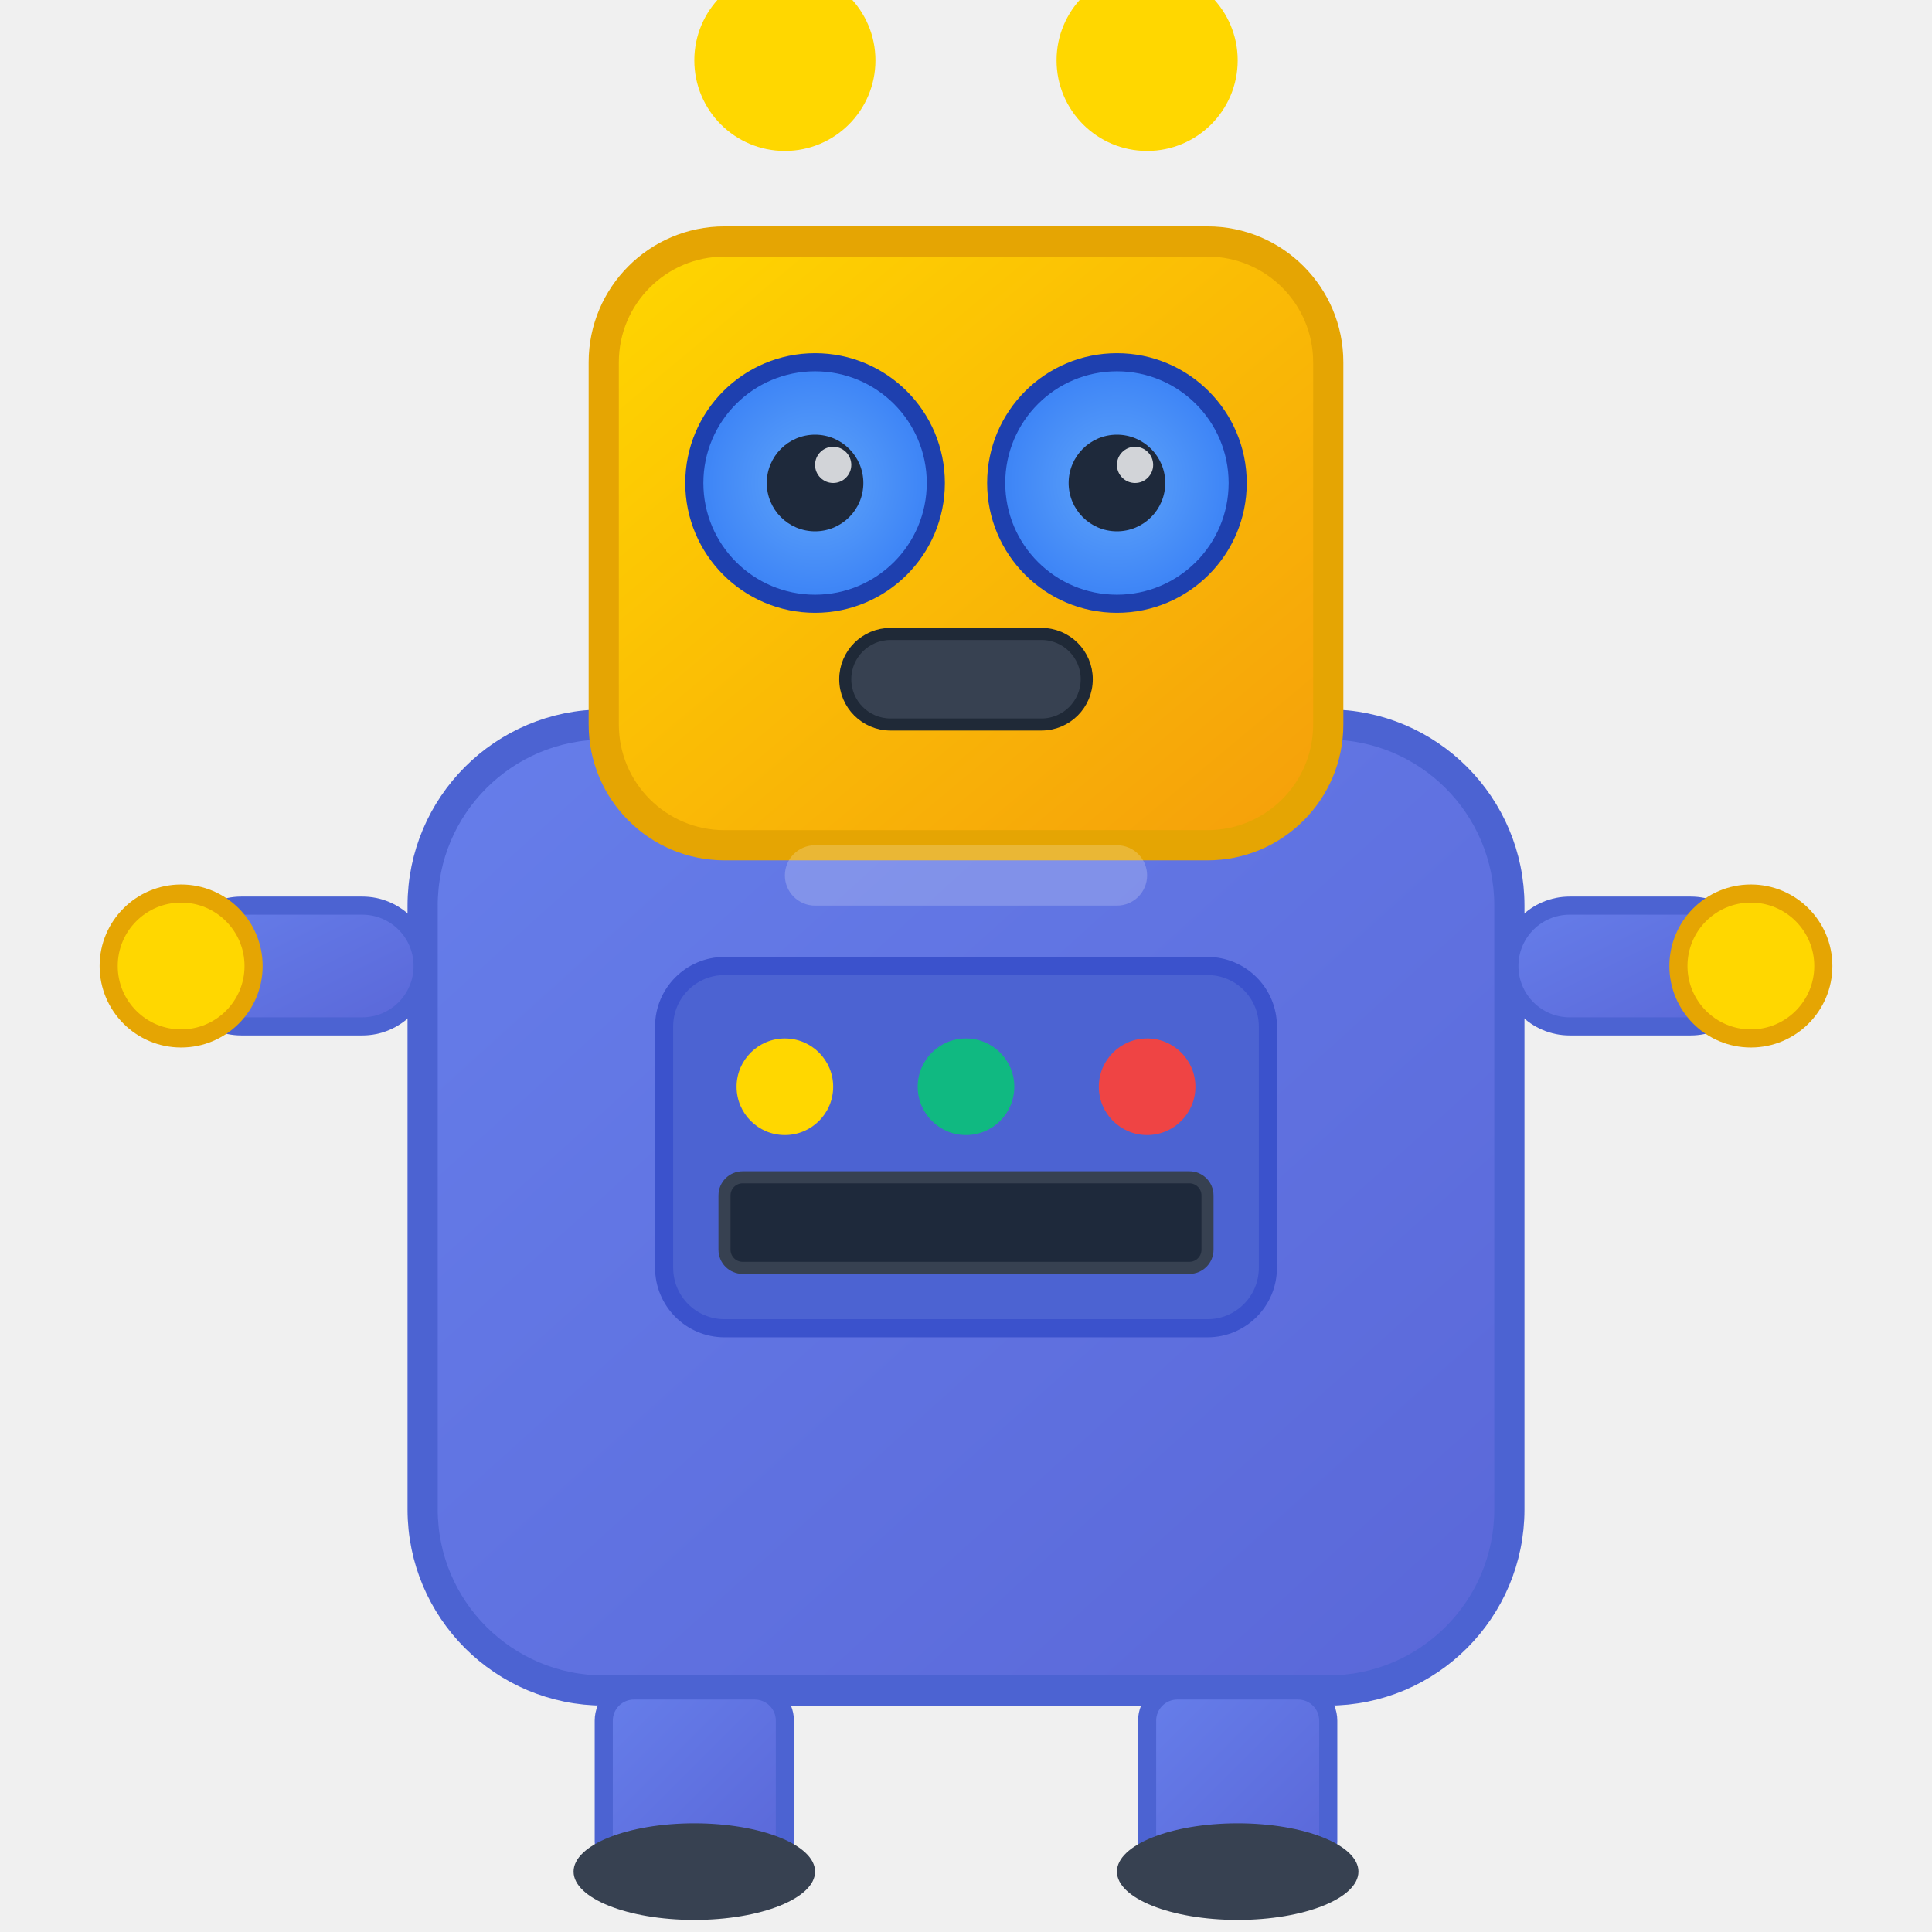
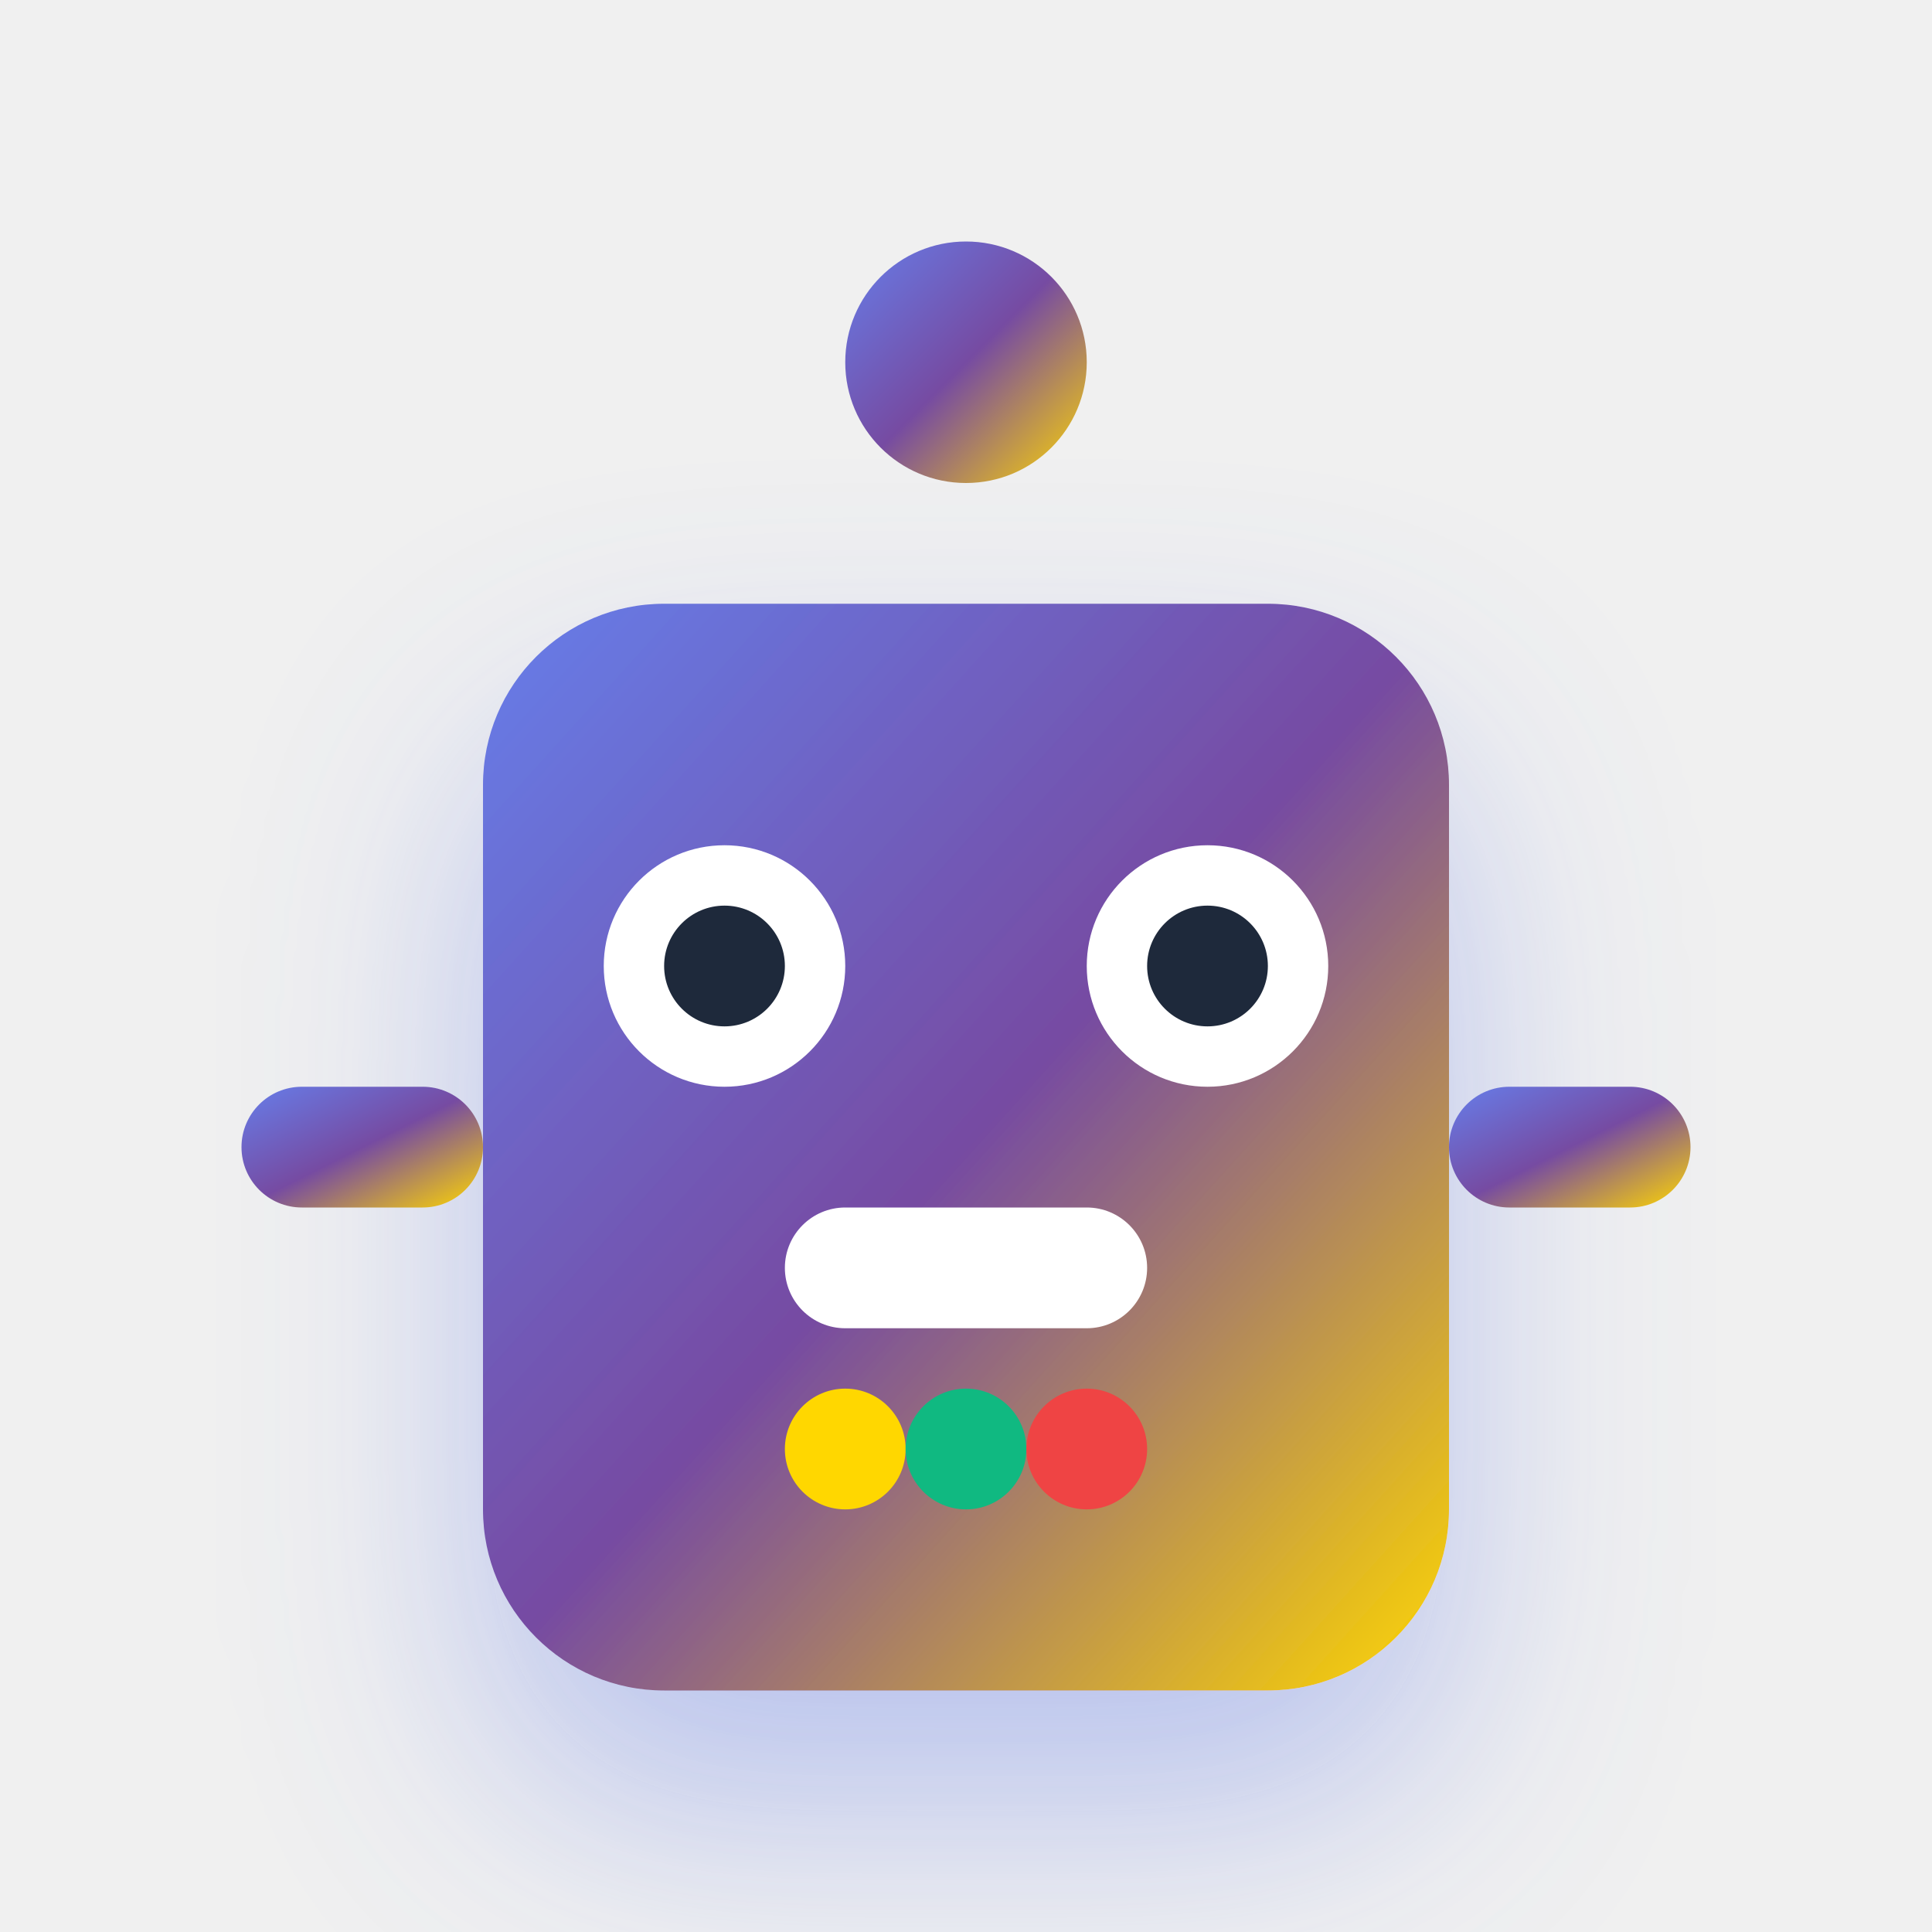
<svg xmlns="http://www.w3.org/2000/svg" width="32" height="32" viewBox="0 0 32 32">
  <defs>
-     <linearGradient id="bodyGradient" x1="0%" y1="0%" x2="100%" y2="100%">
+     <linearGradient id="robotGradient" x1="0%" y1="0%" x2="100%" y2="100%">
      <stop offset="0%" stop-color="#667eea" />
-       <stop offset="100%" stop-color="#5a67d8" />
+       <stop offset="50%" stop-color="#764ba2" />
+       <stop offset="100%" stop-color="#FFD700" />
    </linearGradient>
-     <linearGradient id="headGradient" x1="0%" y1="0%" x2="100%" y2="100%">
-       <stop offset="0%" stop-color="#FFD700" />
-       <stop offset="100%" stop-color="#F59E0B" />
-     </linearGradient>
-     <radialGradient id="eyeGradient" cx="50%" cy="50%" r="50%">
-       <stop offset="0%" stop-color="#60A5FA" />
-       <stop offset="100%" stop-color="#3B82F6" />
-     </radialGradient>
-     <linearGradient id="antennaGradient" x1="0%" y1="0%" x2="100%" y2="100%">
-       <stop offset="0%" stop-color="#F59E0B" />
-       <stop offset="100%" stop-color="#D97706" />
-     </linearGradient>
+     <filter id="dropShadow" x="-50%" y="-50%" width="200%" height="200%">
+       <feDropShadow dx="0" dy="2" stdDeviation="2" flood-color="rgba(102, 126, 234, 0.4)" />
+     </filter>
  </defs>
-   <rect x="7" y="12" width="18" height="16" rx="3" ry="3" fill="url(#bodyGradient)" stroke="#4c63d2" stroke-width="0.5" />
-   <rect x="10" y="4" width="12" height="10" rx="2" ry="2" fill="url(#headGradient)" stroke="#E5A503" stroke-width="0.5" />
-   <line x1="13" y1="4" x2="13" y2="1" stroke="url(#antennaGradient)" stroke-width="1.5" stroke-linecap="round" />
-   <circle cx="13" cy="1" r="1.5" fill="#FFD700" />
-   <line x1="19" y1="4" x2="19" y2="1" stroke="url(#antennaGradient)" stroke-width="1.5" stroke-linecap="round" />
-   <circle cx="19" cy="1" r="1.5" fill="#FFD700" />
-   <circle cx="13.5" cy="8" r="2" fill="url(#eyeGradient)" stroke="#1E40AF" stroke-width="0.3" />
-   <circle cx="18.5" cy="8" r="2" fill="url(#eyeGradient)" stroke="#1E40AF" stroke-width="0.3" />
-   <circle cx="13.5" cy="8" r="0.8" fill="#1E293B" />
-   <circle cx="18.5" cy="8" r="0.8" fill="#1E293B" />
-   <circle cx="13.8" cy="7.7" r="0.3" fill="white" opacity="0.8" />
-   <circle cx="18.8" cy="7.7" r="0.3" fill="white" opacity="0.8" />
-   <rect x="14" y="10.5" width="4" height="1.5" rx="0.75" fill="#374151" stroke="#1F2937" stroke-width="0.2" />
-   <rect x="11" y="16" width="10" height="6" rx="1" fill="#4C63D2" stroke="#3B52CC" stroke-width="0.3" />
-   <circle cx="13" cy="18" r="0.8" fill="#FFD700" />
-   <circle cx="16" cy="18" r="0.8" fill="#10B981" />
-   <circle cx="19" cy="18" r="0.8" fill="#EF4444" />
-   <rect x="12" y="19.5" width="8" height="1.5" rx="0.3" fill="#1E293B" stroke="#374151" stroke-width="0.2" />
-   <rect x="3" y="15" width="4" height="2" rx="1" fill="url(#bodyGradient)" stroke="#4c63d2" stroke-width="0.3" />
-   <rect x="25" y="15" width="4" height="2" rx="1" fill="url(#bodyGradient)" stroke="#4c63d2" stroke-width="0.3" />
-   <circle cx="3" cy="16" r="1.2" fill="#FFD700" stroke="#E5A503" stroke-width="0.3" />
-   <circle cx="29" cy="16" r="1.2" fill="#FFD700" stroke="#E5A503" stroke-width="0.3" />
-   <rect x="10" y="28" width="3" height="3" rx="0.5" fill="url(#bodyGradient)" stroke="#4c63d2" stroke-width="0.3" />
-   <rect x="19" y="28" width="3" height="3" rx="0.5" fill="url(#bodyGradient)" stroke="#4c63d2" stroke-width="0.3" />
-   <ellipse cx="11.5" cy="31" rx="2" ry="0.8" fill="#374151" />
-   <ellipse cx="20.5" cy="31" rx="2" ry="0.8" fill="#374151" />
-   <rect x="13" y="14" width="6" height="1" rx="0.5" fill="white" opacity="0.2" />
+   <rect x="8" y="10" width="16" height="18" rx="3" ry="3" fill="url(#robotGradient)" filter="url(#dropShadow)" />
+   <line x1="16" y1="6" x2="16" y2="10" stroke="url(#robotGradient)" stroke-width="2" stroke-linecap="round" />
+   <circle cx="16" cy="6" r="2" fill="url(#robotGradient)" />
+   <circle cx="12" cy="16" r="2" fill="white" />
+   <circle cx="20" cy="16" r="2" fill="white" />
+   <circle cx="12" cy="16" r="1" fill="#1e293b" />
+   <circle cx="20" cy="16" r="1" fill="#1e293b" />
+   <rect x="13" y="20" width="6" height="2" rx="1" fill="white" />
+   <rect x="4" y="18" width="4" height="2" rx="1" fill="url(#robotGradient)" />
+   <rect x="24" y="18" width="4" height="2" rx="1" fill="url(#robotGradient)" />
+   <circle cx="14" cy="24" r="1" fill="#FFD700" />
+   <circle cx="16" cy="24" r="1" fill="#10B981" />
+   <circle cx="18" cy="24" r="1" fill="#EF4444" />
</svg>
